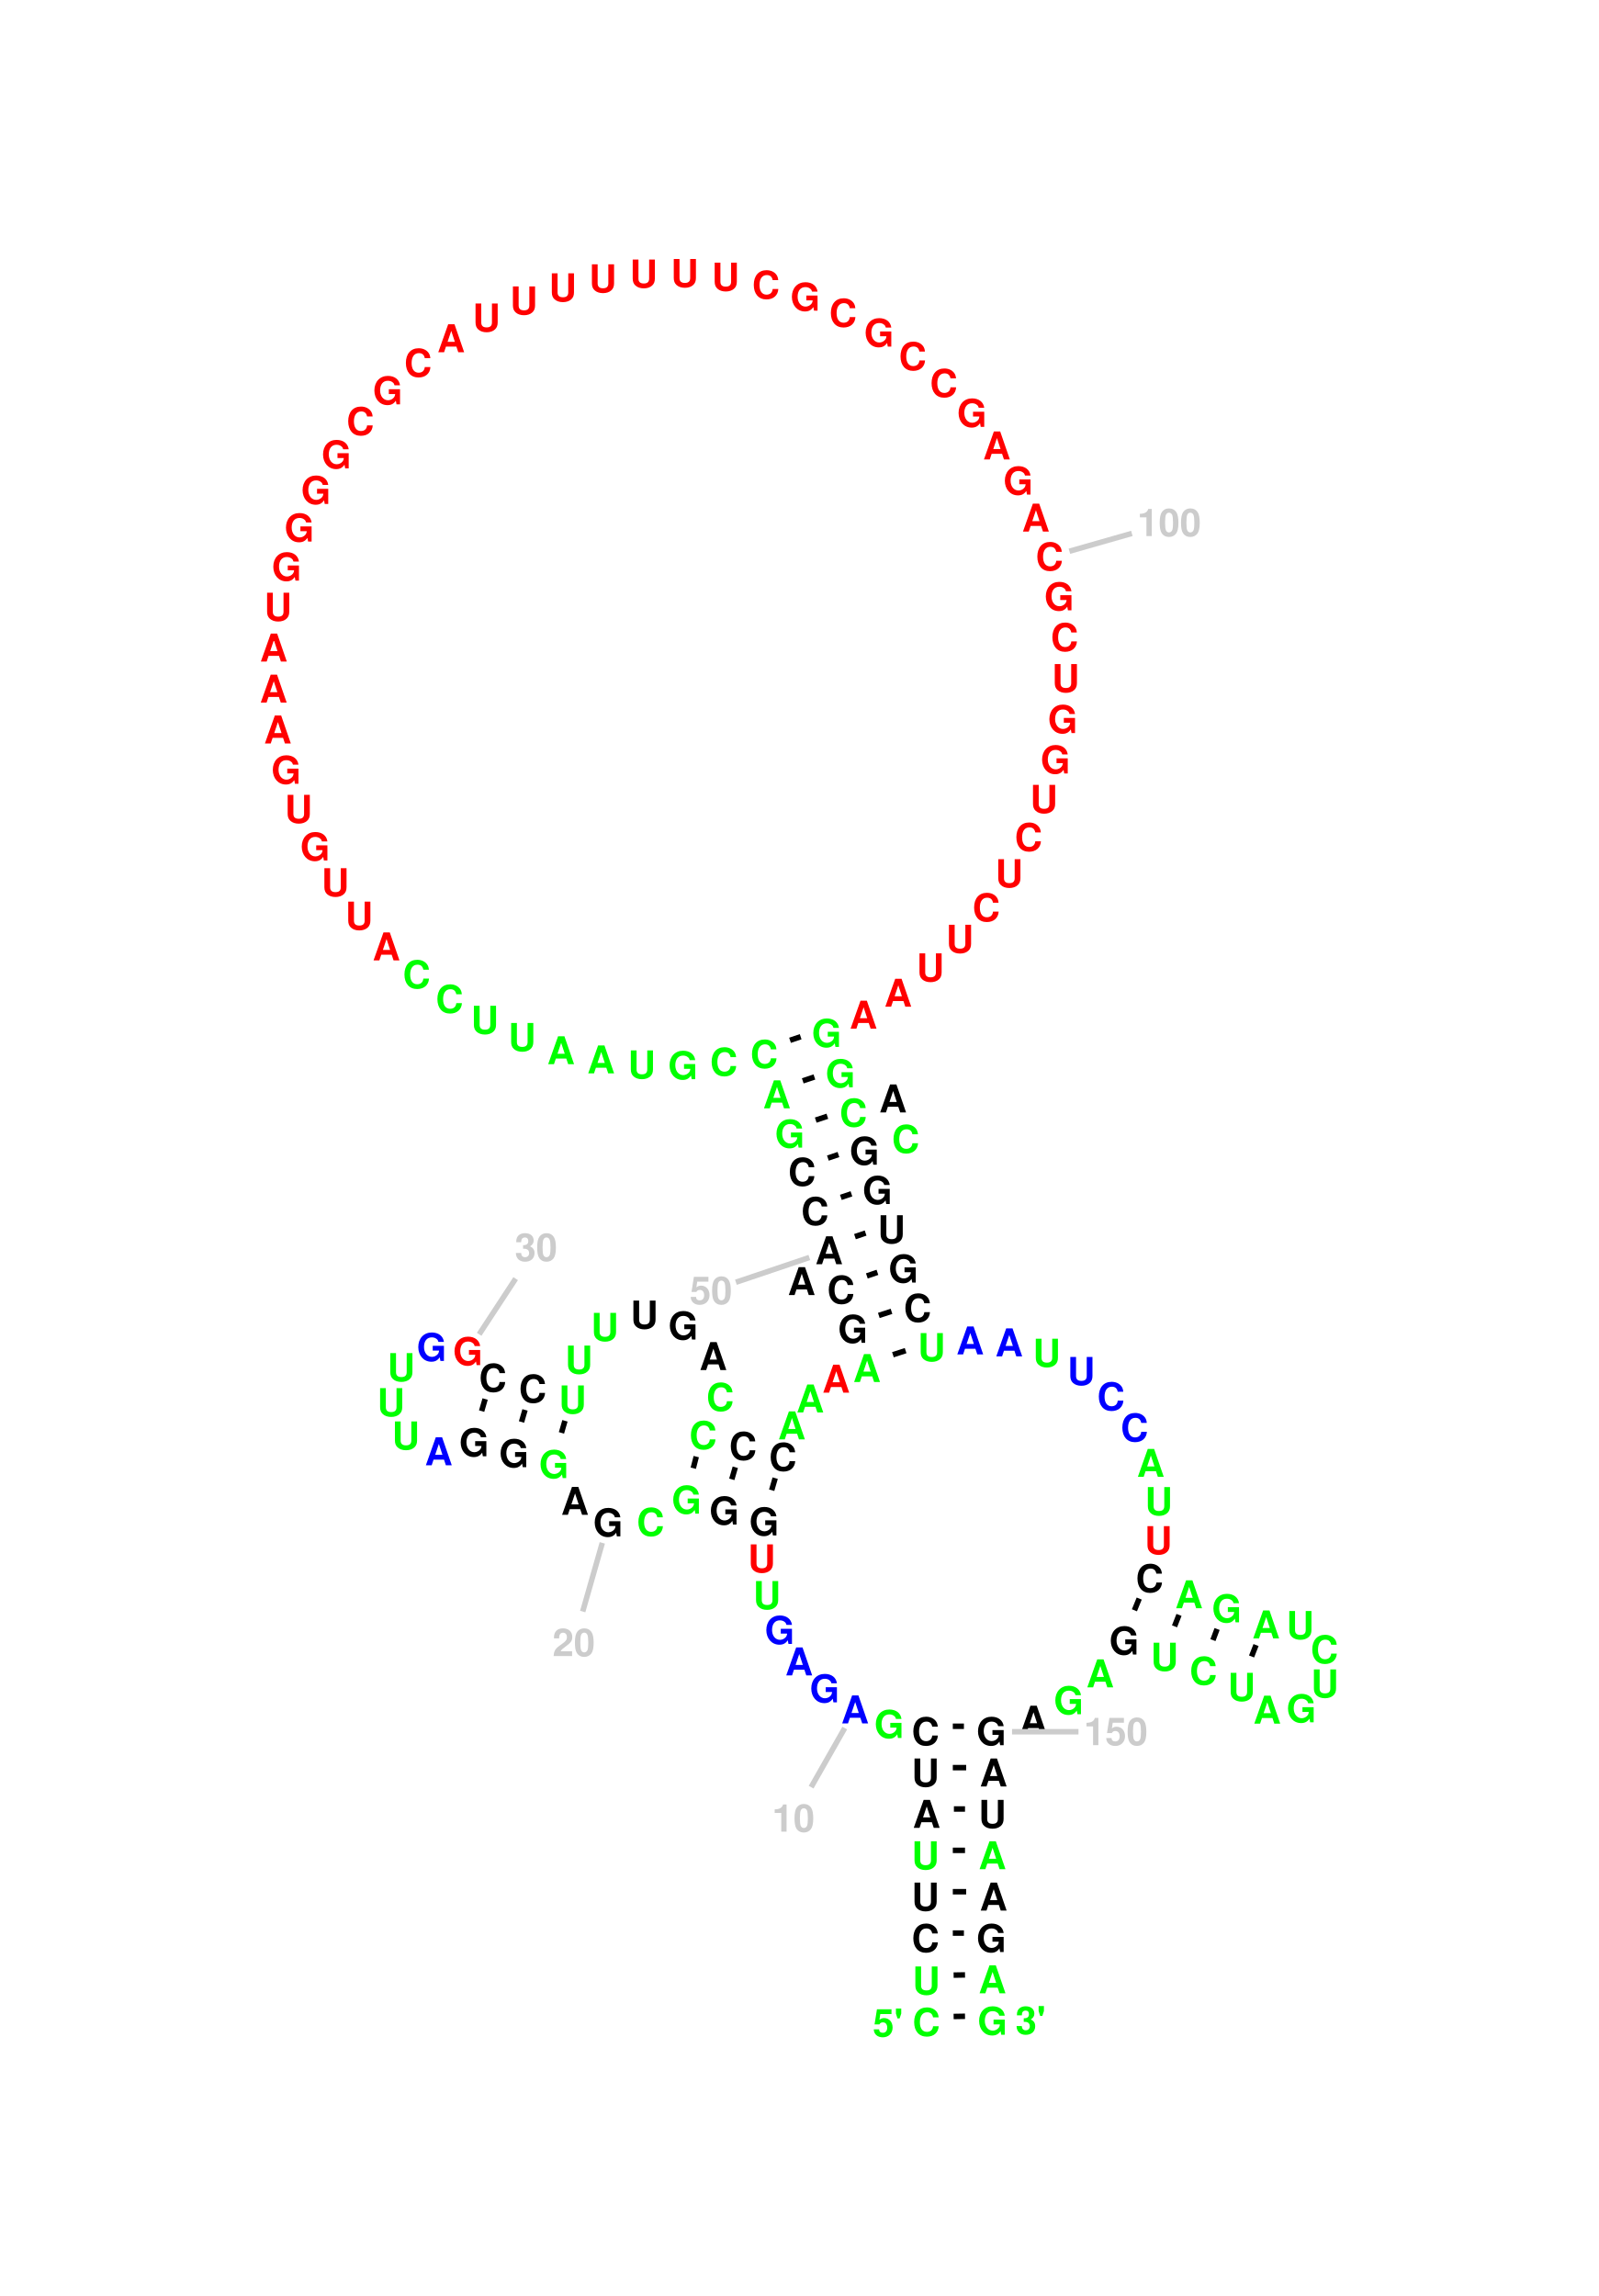
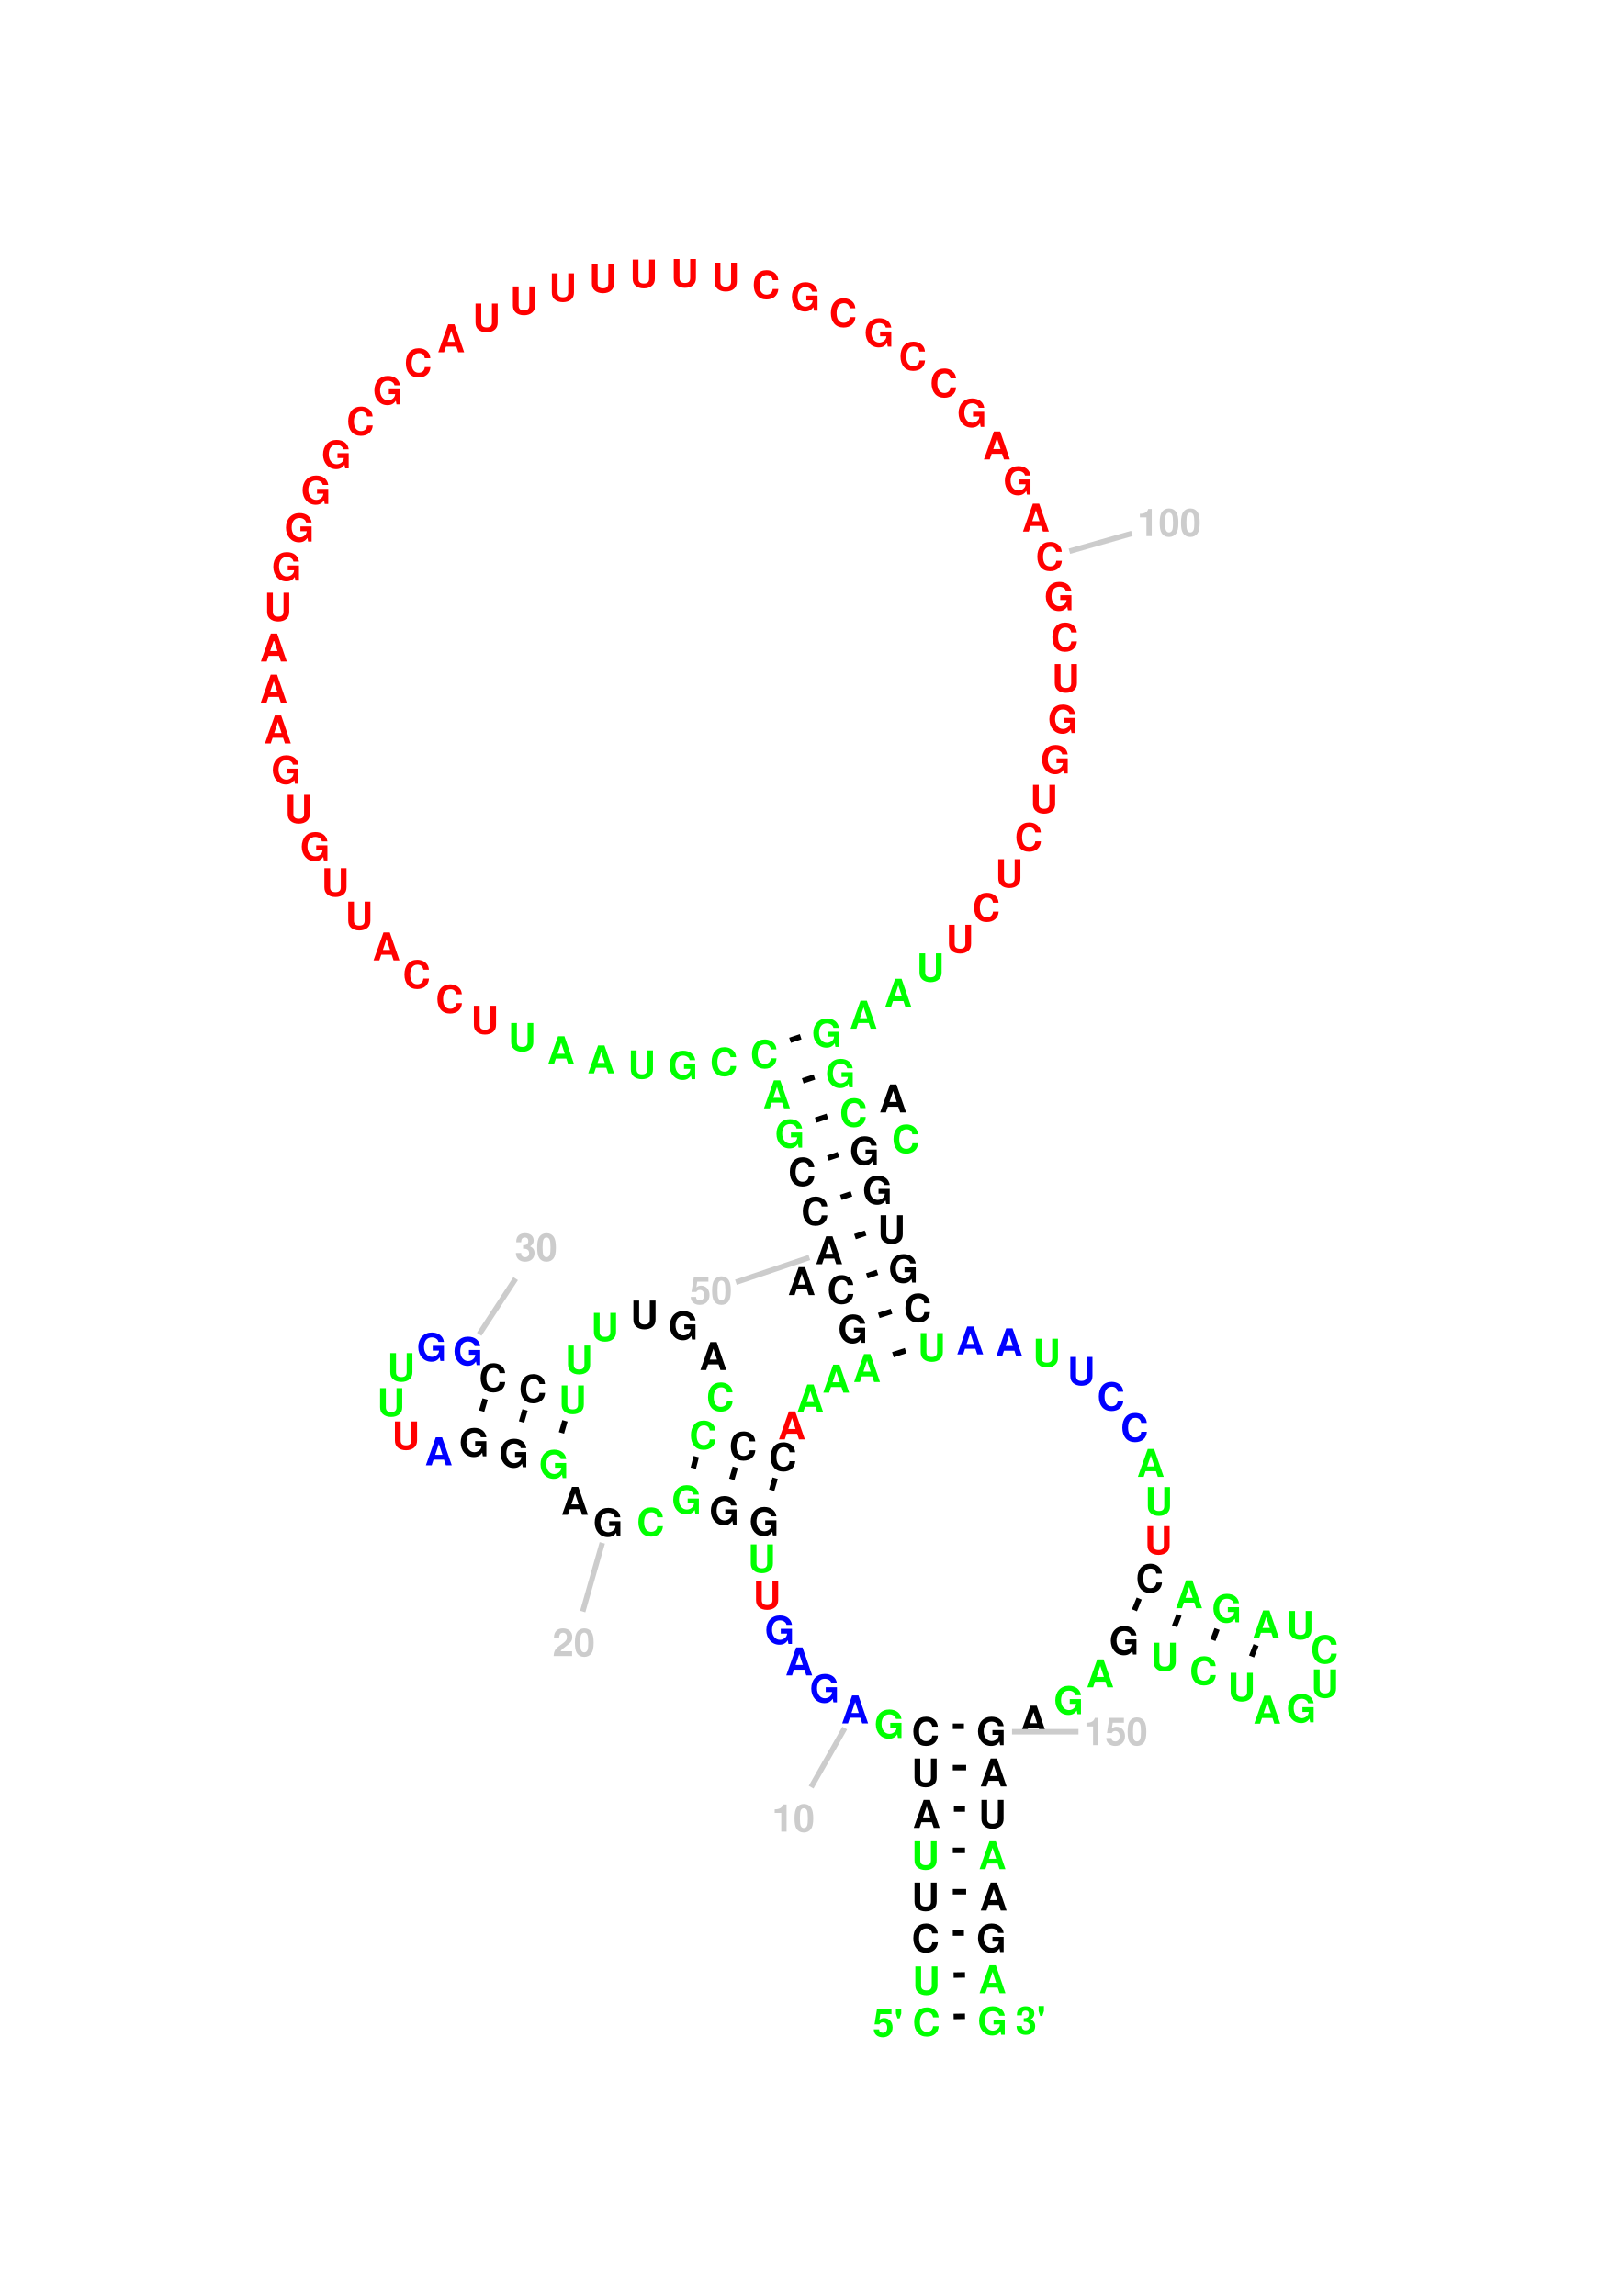
<svg xmlns="http://www.w3.org/2000/svg" width="292.127" height="419.638" style="font-size: 7px; font-weight: bold; font-family: Helvetica; ">
  <g>
    <style type="text/css">


text.red {fill: rgb(255, 0, 0); }
text.green {fill: rgb(0, 255, 0); }
text.blue {fill: rgb(0, 0, 255); }
text.black {fill: rgb(0, 0, 0); }
text.gray {fill: rgb(204, 204, 204); }
text.brown {fill: rgb(211.65, 104.55, 30.6); }
text {fill: rgb(0, 0, 0); text-anchor: middle; dominant-baseline: middle; }
circle.red {stroke: rgb(255, 0, 0); fill: none; }
circle.green {stroke: rgb(0, 255, 0); fill: none; }
circle.blue {stroke: rgb(0, 0, 255); fill: none; }
circle.black {stroke: rgb(0, 0, 0); fill: none; }
circle.gray {stroke: rgb(204, 204, 204); fill: none; }
circle.brown {stroke: rgb(211.65, 104.55, 30.6); fill: none; }
circle {stroke: rgb(0, 0, 0); }
line.red {stroke: rgb(255, 0, 0); }
line.green {stroke: rgb(0, 255, 0); }
line.blue {stroke: rgb(0, 0, 255); }
line.black {stroke: rgb(0, 0, 0); }
line.gray {stroke: rgb(204, 204, 204); }
line.brown {stroke: rgb(211.65, 104.55, 30.6); }
line {stroke: rgb(0, 0, 0); }
text.numbering-label {fill: rgb(204, 204, 204);}
line.numbering-line {stroke: rgb(204, 204, 204);}
- 
+ .template {visibility:hidden}

</style>
  </g>
  <g>
    <text x="162.288" y="369.759" class="green">5'</text>
  </g>
  <g>
    <text x="169.287" y="369.638" class="green">C</text>
  </g>
  <g>
    <line x1="174.286" y1="368.551" x2="176.368" y2="368.515" class="black" />
  </g>
  <g>
    <text x="169.287" y="362.078" class="green">U</text>
  </g>
  <g>
    <line x1="174.286" y1="360.991" x2="176.368" y2="360.955" class="black" />
  </g>
  <g>
    <text x="169.137" y="354.308" class="black">C</text>
  </g>
  <g>
    <line x1="174.137" y1="353.308" x2="176.167" y2="353.308" class="black" />
  </g>
  <g>
    <text x="169.137" y="346.748" class="black">U</text>
  </g>
  <g>
    <line x1="174.137" y1="345.748" x2="176.577" y2="345.748" class="black" />
  </g>
  <g>
    <text x="169.137" y="339.188" class="green">U</text>
  </g>
  <g>
    <line x1="174.137" y1="338.188" x2="176.367" y2="338.188" class="black" />
  </g>
  <g>
    <text x="169.337" y="331.628" class="black">A</text>
  </g>
  <g>
    <line x1="174.337" y1="330.628" x2="176.367" y2="330.628" class="black" />
  </g>
  <g>
    <text x="169.137" y="324.068" class="black">U</text>
  </g>
  <g>
    <line x1="174.137" y1="323.068" x2="176.577" y2="323.068" class="black" />
  </g>
  <g>
    <text x="169.137" y="316.508" class="black">C</text>
  </g>
  <g>
    <line x1="174.137" y1="315.508" x2="176.167" y2="315.508" class="black" />
  </g>
  <g>
    <text x="162.494" y="315.188" class="green">G</text>
  </g>
  <g>
-     <text x="145.003" y="332.33" class="numbering-label">10</text>
-   </g>
-   <g>
-     <line x1="154.384" y1="315.839" x2="148.241" y2="326.638" class="numbering-line" />
+     <text x="145.003" y="332.33" class="numbering-label sequential">10</text>
+   </g>
+   <g>
+     <line x1="154.384" y1="315.839" x2="148.241" y2="326.638" class="numbering-line sequential" />
  </g>
  <g>
    <text x="156.26" y="312.541" class="blue">A</text>
  </g>
  <g>
    <text x="150.696" y="308.678" class="blue">G</text>
  </g>
  <g>
    <text x="146.038" y="303.762" class="blue">A</text>
  </g>
  <g>
    <text x="142.48" y="297.999" class="blue">G</text>
  </g>
  <g>
-     <text x="140.172" y="291.632" class="green">U</text>
-   </g>
-   <g>
-     <text x="139.211" y="284.927" class="red">U</text>
+     <text x="140.172" y="291.632" class="red">U</text>
+   </g>
+   <g>
+     <text x="139.211" y="284.927" class="green">U</text>
  </g>
  <g>
    <text x="139.637" y="278.168" class="black">G</text>
  </g>
  <g>
    <line x1="141.032" y1="272.366" x2="141.673" y2="270.159" class="black" />
  </g>
  <g>
    <text x="132.347" y="276.178" class="black">G</text>
  </g>
  <g>
    <line x1="133.742" y1="270.376" x2="134.383" y2="268.169" class="black" />
  </g>
  <g>
    <text x="125.467" y="274.188" class="green">G</text>
  </g>
  <g>
    <line x1="126.706" y1="268.344" x2="127.248" y2="266.222" class="black" />
  </g>
  <g>
    <text x="118.887" y="278.248" class="green">C</text>
  </g>
  <g>
-     <text x="104.873" y="300.232" class="numbering-label">20</text>
-   </g>
-   <g>
-     <line x1="110.077" y1="281.987" x2="106.497" y2="294.54" class="numbering-line" />
+     <text x="104.873" y="300.232" class="numbering-label sequential">20</text>
+   </g>
+   <g>
+     <line x1="110.077" y1="281.987" x2="106.497" y2="294.54" class="numbering-line sequential" />
  </g>
  <g>
    <text x="111.117" y="278.338" class="black">G</text>
  </g>
  <g>
    <text x="105.067" y="274.418" class="black">A</text>
  </g>
  <g>
    <text x="101.217" y="267.688" class="green">G</text>
  </g>
  <g>
    <line x1="102.612" y1="261.886" x2="103.253" y2="259.679" class="black" />
  </g>
  <g>
    <text x="93.917" y="265.698" class="black">G</text>
  </g>
  <g>
    <line x1="95.312" y1="259.896" x2="95.953" y2="257.689" class="black" />
  </g>
  <g>
    <text x="86.627" y="263.708" class="black">G</text>
  </g>
  <g>
    <line x1="88.022" y1="257.906" x2="88.663" y2="255.699" class="black" />
  </g>
  <g>
    <text x="80.172" y="265.361" class="blue">A</text>
  </g>
  <g>
-     <text x="74.173" y="262.458" class="green">U</text>
+     <text x="74.173" y="262.458" class="red">U</text>
  </g>
  <g>
    <text x="71.464" y="256.37" class="green">U</text>
  </g>
  <g>
    <text x="73.322" y="249.971" class="green">U</text>
  </g>
  <g>
    <text x="78.871" y="246.281" class="blue">G</text>
  </g>
  <g>
-     <text x="97.974" y="228.004" class="numbering-label">30</text>
-   </g>
-   <g>
-     <line x1="87.572" y1="243.87" x2="94.242" y2="233.695" class="numbering-line" />
-   </g>
-   <g>
-     <text x="85.492" y="247.044" class="red">G</text>
+     <text x="97.974" y="228.004" class="numbering-label sequential">30</text>
+   </g>
+   <g>
+     <line x1="87.572" y1="243.87" x2="94.242" y2="233.695" class="numbering-line sequential" />
+   </g>
+   <g>
+     <text x="85.492" y="247.044" class="blue">G</text>
  </g>
  <g>
    <text x="90.057" y="251.898" class="black">C</text>
  </g>
  <g>
    <text x="97.347" y="253.888" class="black">C</text>
  </g>
  <g>
    <text x="104.647" y="255.878" class="green">U</text>
  </g>
  <g>
    <text x="105.807" y="248.598" class="green">U</text>
  </g>
  <g>
    <text x="110.537" y="242.618" class="green">U</text>
  </g>
  <g>
    <text x="117.757" y="240.368" class="black">U</text>
  </g>
  <g>
    <text x="124.847" y="242.358" class="black">G</text>
  </g>
  <g>
    <text x="130.347" y="247.958" class="black">A</text>
  </g>
  <g>
    <text x="131.617" y="255.408" class="green">C</text>
  </g>
  <g>
    <text x="128.487" y="262.378" class="green">C</text>
  </g>
  <g>
    <text x="135.777" y="264.368" class="black">C</text>
  </g>
  <g>
    <text x="143.067" y="266.358" class="black">C</text>
  </g>
  <g>
-     <text x="144.707" y="260.628" class="green">A</text>
+     <text x="144.707" y="260.628" class="red">A</text>
  </g>
  <g>
    <text x="148.066" y="255.706" class="green">A</text>
  </g>
  <g>
-     <text x="152.803" y="252.09" class="red">A</text>
+     <text x="152.803" y="252.09" class="green">A</text>
  </g>
  <g>
    <text x="158.437" y="250.148" class="green">A</text>
  </g>
  <g>
    <line x1="163.193" y1="247.604" x2="165.511" y2="246.851" class="black" />
  </g>
  <g>
    <text x="155.857" y="242.968" class="black">G</text>
  </g>
  <g>
    <line x1="160.613" y1="240.424" x2="162.931" y2="239.671" class="black" />
  </g>
  <g>
    <text x="153.687" y="235.798" class="black">C</text>
  </g>
  <g>
    <line x1="158.425" y1="233.199" x2="160.36" y2="232.546" class="black" />
  </g>
  <g>
    <text x="146.497" y="234.258" class="black">A</text>
  </g>
  <g>
-     <text x="129.943" y="235.891" class="numbering-label">50</text>
-   </g>
-   <g>
-     <line x1="147.921" y1="229.83" x2="134.497" y2="234.356" class="numbering-line" />
+     <text x="129.943" y="235.891" class="numbering-label sequential">50</text>
+   </g>
+   <g>
+     <line x1="147.921" y1="229.83" x2="134.497" y2="234.356" class="numbering-line sequential" />
  </g>
  <g>
    <text x="151.517" y="228.618" class="black">A</text>
  </g>
  <g>
    <line x1="156.255" y1="226.02" x2="158.199" y2="225.365" class="black" />
  </g>
  <g>
    <text x="148.937" y="221.438" class="black">C</text>
  </g>
  <g>
    <line x1="153.676" y1="218.843" x2="155.608" y2="218.193" class="black" />
  </g>
  <g>
    <text x="146.567" y="214.258" class="black">C</text>
  </g>
  <g>
    <line x1="151.306" y1="211.663" x2="153.238" y2="211.013" class="black" />
  </g>
  <g>
    <text x="144.337" y="207.288" class="green">G</text>
  </g>
  <g>
    <line x1="149.085" y1="204.719" x2="151.21" y2="204.017" class="black" />
  </g>
  <g>
    <text x="141.967" y="200.118" class="green">A</text>
  </g>
  <g>
    <line x1="146.713" y1="197.545" x2="148.841" y2="196.84" class="black" />
  </g>
  <g>
    <text x="139.647" y="192.728" class="green">C</text>
  </g>
  <g>
    <line x1="144.386" y1="190.134" x2="146.328" y2="189.481" class="black" />
  </g>
  <g>
    <text x="132.275" y="194.14" class="green">C</text>
  </g>
  <g>
    <text x="124.796" y="194.782" class="green">G</text>
  </g>
  <g>
    <text x="117.29" y="194.646" class="green">U</text>
  </g>
  <g>
    <text x="109.839" y="193.735" class="green">A</text>
  </g>
  <g>
    <text x="102.523" y="192.057" class="green">A</text>
  </g>
  <g>
    <text x="95.419" y="189.631" class="green">U</text>
  </g>
  <g>
-     <text x="88.605" y="186.483" class="green">U</text>
-   </g>
-   <g>
-     <text x="82.153" y="182.647" class="green">C</text>
-   </g>
-   <g>
-     <text x="76.132" y="178.163" class="green">C</text>
+     <text x="88.605" y="186.483" class="red">U</text>
+   </g>
+   <g>
+     <text x="82.153" y="182.647" class="red">C</text>
+   </g>
+   <g>
+     <text x="76.132" y="178.163" class="red">C</text>
  </g>
  <g>
    <text x="70.608" y="173.081" class="red">A</text>
  </g>
  <g>
    <text x="65.639" y="167.454" class="red">U</text>
  </g>
  <g>
    <text x="61.28" y="161.343" class="red">U</text>
  </g>
  <g>
    <text x="57.576" y="154.814" class="red">G</text>
  </g>
  <g>
    <text x="54.568" y="147.937" class="red">U</text>
  </g>
  <g>
    <text x="52.287" y="140.785" class="red">G</text>
  </g>
  <g>
    <text x="50.759" y="133.436" class="red">A</text>
  </g>
  <g>
    <text x="50" y="125.968" class="red">A</text>
  </g>
  <g>
    <text x="50.018" y="118.461" class="red">A</text>
  </g>
  <g>
    <text x="50.812" y="110.997" class="red">U</text>
  </g>
  <g>
    <text x="52.375" y="103.655" class="red">G</text>
  </g>
  <g>
    <text x="54.689" y="96.514" class="red">G</text>
  </g>
  <g>
    <text x="57.729" y="89.651" class="red">G</text>
  </g>
  <g>
    <text x="61.464" y="83.139" class="red">G</text>
  </g>
  <g>
    <text x="65.852" y="77.049" class="red">C</text>
  </g>
  <g>
    <text x="70.847" y="71.446" class="red">G</text>
  </g>
  <g>
    <text x="76.395" y="66.389" class="red">C</text>
  </g>
  <g>
    <text x="82.436" y="61.934" class="red">A</text>
  </g>
  <g>
    <text x="88.907" y="58.128" class="red">U</text>
  </g>
  <g>
    <text x="95.736" y="55.013" class="red">U</text>
  </g>
  <g>
    <text x="102.851" y="52.62" class="red">U</text>
  </g>
  <g>
    <text x="110.175" y="50.977" class="red">U</text>
  </g>
  <g>
    <text x="117.631" y="50.1" class="red">U</text>
  </g>
  <g>
    <text x="125.136" y="50" class="red">U</text>
  </g>
  <g>
    <text x="132.612" y="50.677" class="red">U</text>
  </g>
  <g>
    <text x="139.978" y="52.124" class="red">C</text>
  </g>
  <g>
    <text x="147.154" y="54.326" class="red">G</text>
  </g>
  <g>
    <text x="154.064" y="57.258" class="red">C</text>
  </g>
  <g>
    <text x="160.634" y="60.89" class="red">G</text>
  </g>
  <g>
    <text x="166.792" y="65.182" class="red">C</text>
  </g>
  <g>
    <text x="172.473" y="70.088" class="red">C</text>
  </g>
  <g>
    <text x="177.616" y="75.556" class="red">G</text>
  </g>
  <g>
    <text x="182.166" y="81.527" class="red">A</text>
  </g>
  <g>
    <text x="186.073" y="87.936" class="red">G</text>
  </g>
  <g>
    <text x="189.296" y="94.716" class="red">A</text>
  </g>
  <g>
-     <text x="213.691" y="95.541" class="numbering-label">100</text>
-   </g>
-   <g>
-     <line x1="195.448" y1="100.75" x2="206.861" y2="97.491" class="numbering-line" />
+     <text x="213.691" y="95.541" class="numbering-label sequential">100</text>
+   </g>
+   <g>
+     <line x1="195.448" y1="100.75" x2="206.861" y2="97.491" class="numbering-line sequential" />
  </g>
  <g>
    <text x="191.8" y="101.792" class="red">C</text>
  </g>
  <g>
    <text x="193.558" y="109.09" class="red">G</text>
  </g>
  <g>
    <text x="194.551" y="116.531" class="red">C</text>
  </g>
  <g>
    <text x="194.769" y="124.034" class="red">U</text>
  </g>
  <g>
    <text x="194.21" y="131.519" class="red">G</text>
  </g>
  <g>
    <text x="192.879" y="138.907" class="red">G</text>
  </g>
  <g>
    <text x="190.79" y="146.117" class="red">U</text>
  </g>
  <g>
    <text x="187.967" y="153.072" class="red">C</text>
  </g>
  <g>
    <text x="184.439" y="159.698" class="red">U</text>
  </g>
  <g>
    <text x="180.244" y="165.923" class="red">C</text>
  </g>
  <g>
    <text x="175.427" y="171.681" class="red">U</text>
  </g>
  <g>
-     <text x="170.041" y="176.909" class="red">U</text>
-   </g>
-   <g>
-     <text x="164.142" y="181.551" class="red">A</text>
-   </g>
-   <g>
-     <text x="157.795" y="185.559" class="red">A</text>
+     <text x="170.041" y="176.909" class="green">U</text>
+   </g>
+   <g>
+     <text x="164.142" y="181.551" class="green">A</text>
+   </g>
+   <g>
+     <text x="157.795" y="185.559" class="green">A</text>
  </g>
  <g>
    <text x="151.067" y="188.888" class="green">G</text>
  </g>
  <g>
    <text x="153.587" y="196.268" class="green">G</text>
  </g>
  <g>
    <text x="155.957" y="203.448" class="green">C</text>
  </g>
  <g>
    <text x="163.197" y="200.868" class="black">A</text>
  </g>
  <g>
    <text x="165.517" y="208.248" class="green">C</text>
  </g>
  <g>
    <text x="157.977" y="210.418" class="black">G</text>
  </g>
  <g>
    <text x="160.347" y="217.598" class="black">G</text>
  </g>
  <g>
    <text x="162.937" y="224.768" class="black">U</text>
  </g>
  <g>
    <text x="165.097" y="231.948" class="black">G</text>
  </g>
  <g>
    <text x="167.687" y="239.128" class="black">C</text>
  </g>
  <g>
    <text x="170.267" y="246.308" class="green">U</text>
  </g>
  <g>
    <text x="177.298" y="245.102" class="blue">A</text>
  </g>
  <g>
    <text x="184.422" y="245.452" class="blue">A</text>
  </g>
  <g>
    <text x="191.301" y="247.339" class="green">U</text>
  </g>
  <g>
    <text x="197.607" y="250.674" class="blue">U</text>
  </g>
  <g>
    <text x="203.038" y="255.297" class="blue">C</text>
  </g>
  <g>
    <text x="207.337" y="260.99" class="blue">C</text>
  </g>
  <g>
    <text x="210.297" y="267.479" class="green">A</text>
  </g>
  <g>
    <text x="211.779" y="274.457" class="green">U</text>
  </g>
  <g>
    <text x="211.711" y="281.59" class="red">U</text>
  </g>
  <g>
    <text x="210.097" y="288.538" class="black">C</text>
  </g>
  <g>
    <line x1="208.205" y1="292.166" x2="207.329" y2="294.309" class="black" />
  </g>
  <g>
    <text x="217.297" y="291.498" class="green">A</text>
  </g>
  <g>
    <line x1="215.475" y1="295.154" x2="214.659" y2="297.241" class="black" />
  </g>
  <g>
    <text x="224.187" y="294.048" class="green">G</text>
  </g>
  <g>
    <line x1="222.437" y1="297.731" x2="221.677" y2="299.764" class="black" />
  </g>
  <g>
    <text x="231.377" y="297.008" class="green">A</text>
  </g>
  <g>
    <line x1="229.555" y1="300.664" x2="228.739" y2="302.751" class="black" />
  </g>
  <g>
    <text x="237.631" y="297.104" class="green">U</text>
  </g>
  <g>
    <text x="242.047" y="301.532" class="green">C</text>
  </g>
  <g>
    <text x="242.127" y="307.786" class="green">U</text>
  </g>
  <g>
    <text x="237.825" y="312.325" class="green">G</text>
  </g>
  <g>
    <text x="231.576" y="312.581" class="green">A</text>
  </g>
  <g>
    <text x="226.917" y="308.408" class="green">U</text>
  </g>
  <g>
    <text x="219.927" y="305.448" class="green">C</text>
  </g>
  <g>
    <text x="212.837" y="302.898" class="green">U</text>
  </g>
  <g>
    <text x="205.437" y="299.938" class="black">G</text>
  </g>
  <g>
    <text x="201.057" y="305.948" class="green">A</text>
  </g>
  <g>
    <text x="195.297" y="310.848" class="green">G</text>
  </g>
  <g>
    <text x="188.847" y="314.418" class="black">A</text>
  </g>
  <g>
-     <text x="203.934" y="316.508" class="numbering-label">150</text>
-   </g>
-   <g>
-     <line x1="184.962" y1="316.508" x2="197.104" y2="316.508" class="numbering-line" />
+     <text x="203.934" y="316.508" class="numbering-label sequential">150</text>
+   </g>
+   <g>
+     <line x1="184.962" y1="316.508" x2="197.104" y2="316.508" class="numbering-line sequential" />
  </g>
  <g>
    <text x="181.167" y="316.508" class="black">G</text>
  </g>
  <g>
    <text x="181.577" y="324.068" class="black">A</text>
  </g>
  <g>
    <text x="181.367" y="331.628" class="black">U</text>
  </g>
  <g>
    <text x="181.367" y="339.188" class="green">A</text>
  </g>
  <g>
    <text x="181.577" y="346.748" class="black">A</text>
  </g>
  <g>
    <text x="181.167" y="354.308" class="black">G</text>
  </g>
  <g>
    <text x="181.367" y="361.868" class="green">A</text>
  </g>
  <g>
    <text x="181.367" y="369.428" class="green">G</text>
  </g>
  <g>
    <text x="188.366" y="369.306" class="green">3'</text>
  </g>
</svg>
